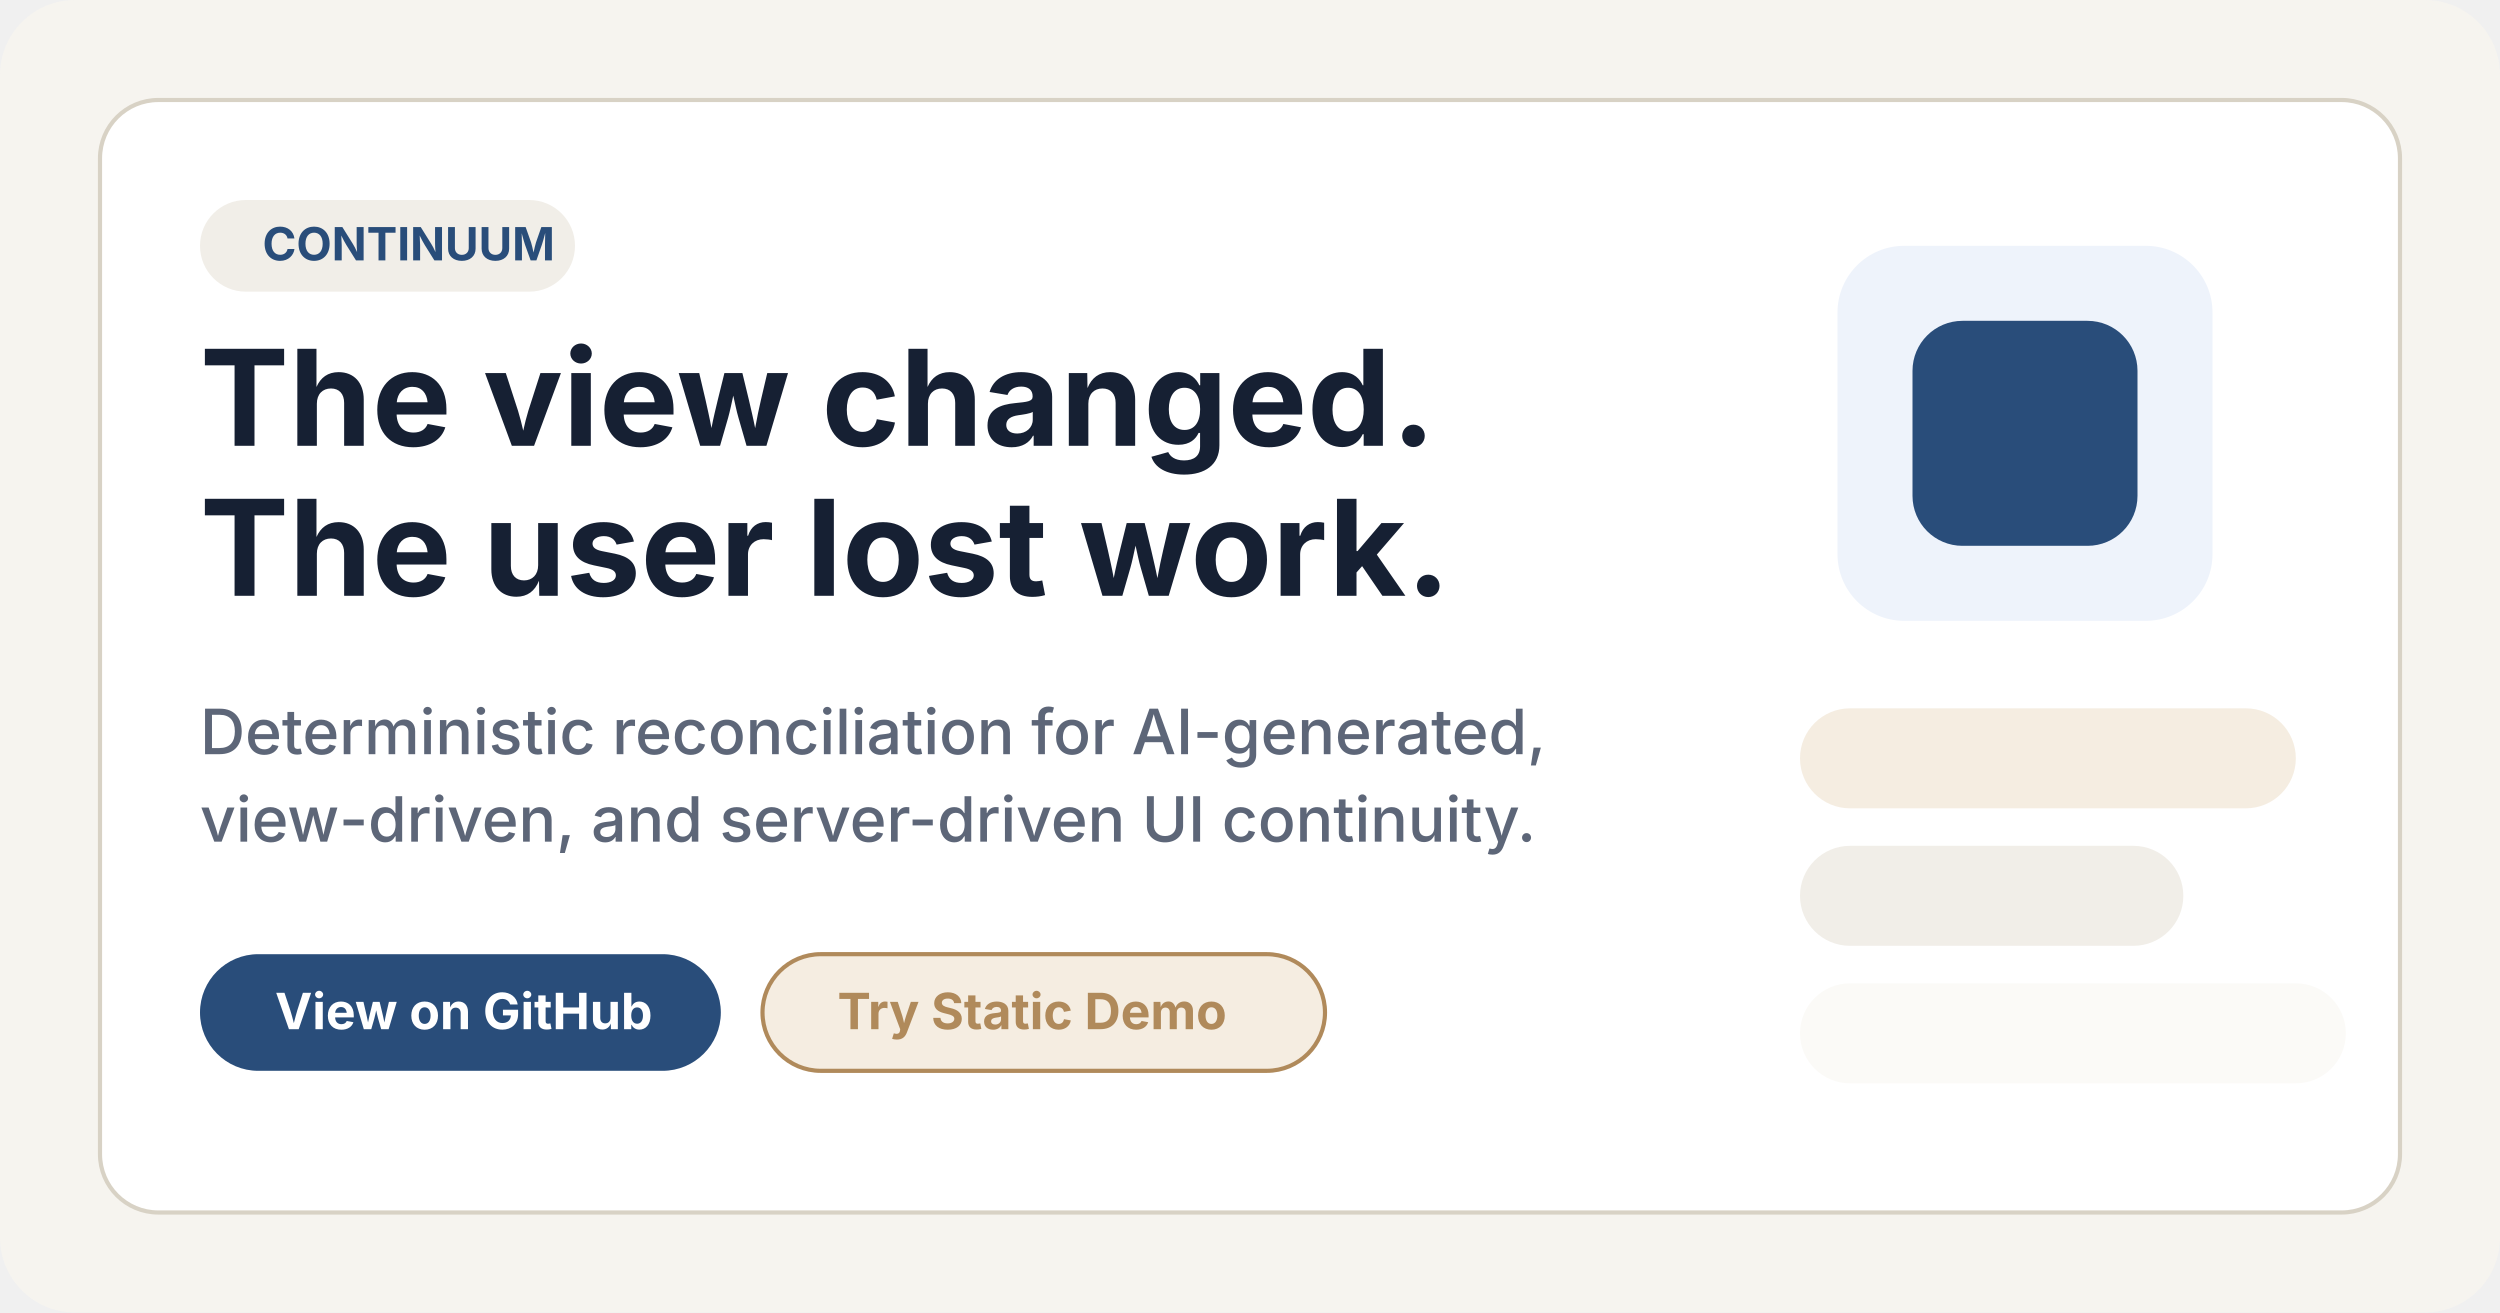
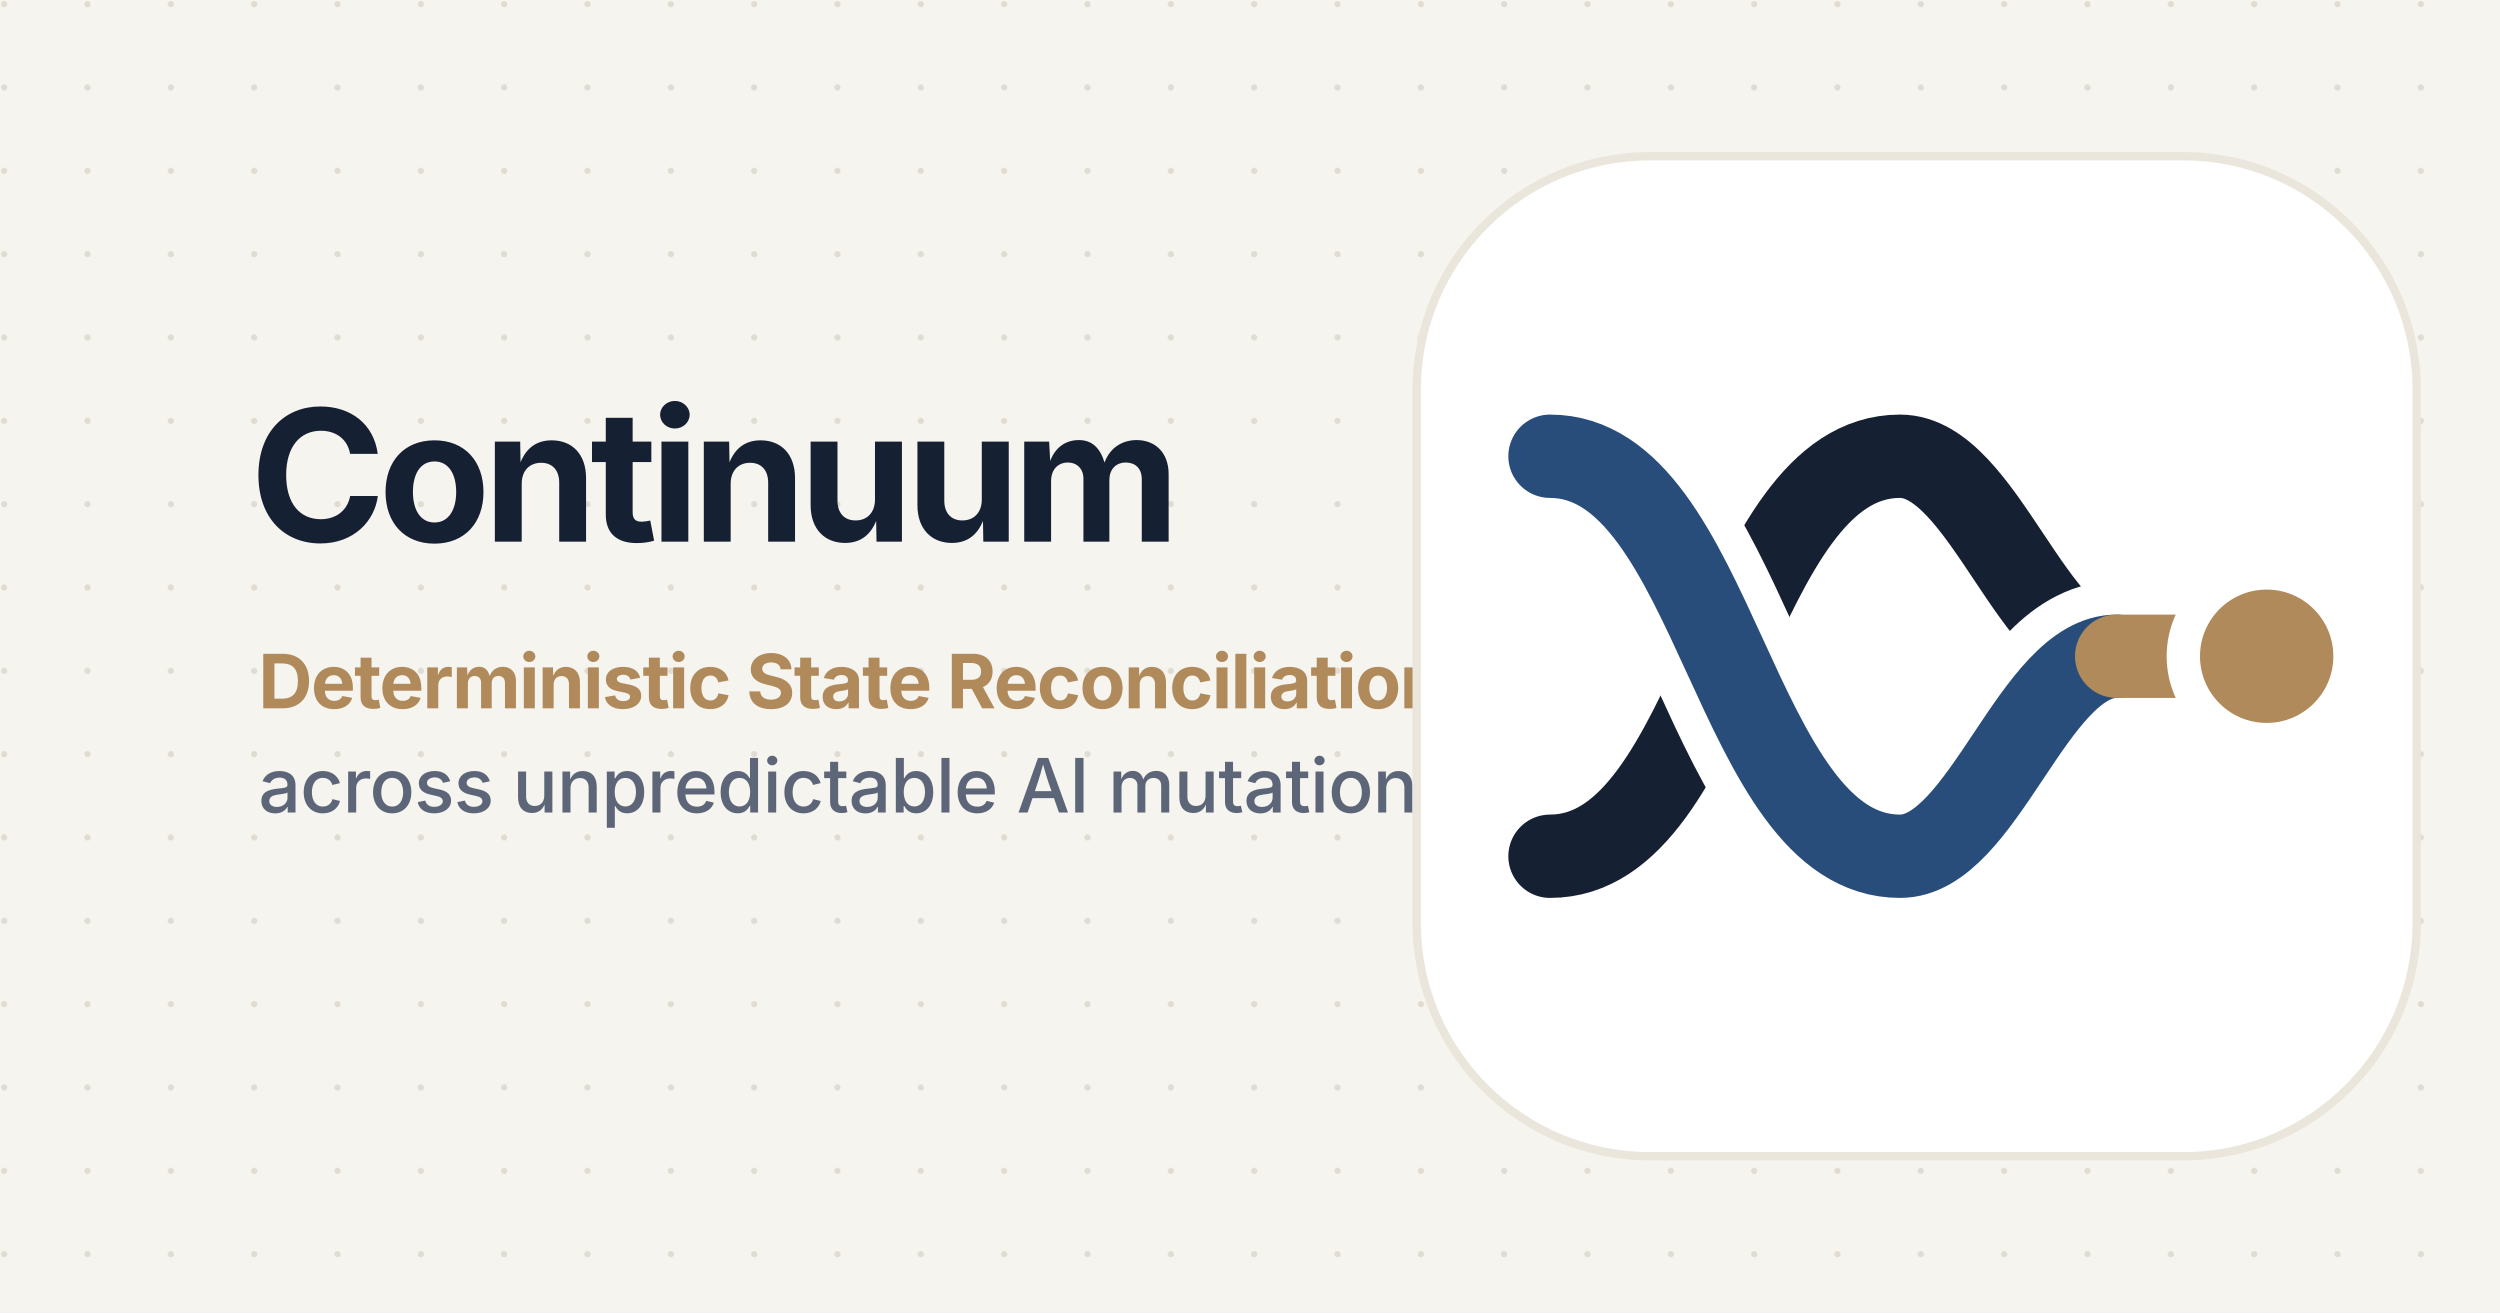
- <svg xmlns="http://www.w3.org/2000/svg" width="1200" height="630" viewBox="0 0 1200 630" fill="none">
-   <rect width="1200" height="630" rx="36" fill="#F6F4EF" />
-   <rect x="48" y="48" width="1104" height="534" rx="28" fill="#FFFFFF" stroke="#D8D2C5" stroke-width="2" />
-   <rect x="96" y="96" width="180" height="44" rx="22" fill="#F1EEE8" />
-   <text x="126" y="125" fill="#294D7A" font-family="Inter, Arial, sans-serif" font-size="22" font-weight="700">
-     CONTINUUM
-   </text>
-   <text x="96" y="214" fill="#162033" font-family="Inter, Arial, sans-serif" font-size="64" font-weight="700">
-     The view changed.
-   </text>
-   <text x="96" y="286" fill="#162033" font-family="Inter, Arial, sans-serif" font-size="64" font-weight="700">
-     The user lost work.
-   </text>
-   <text x="96" y="362" fill="#5D6678" font-family="Inter, Arial, sans-serif" font-size="30" font-weight="500">
-     Deterministic reconciliation for AI-generated,
-   </text>
-   <text x="96" y="404" fill="#5D6678" font-family="Inter, Arial, sans-serif" font-size="30" font-weight="500">
-     view-driven, and server-driven UI continuity.
-   </text>
-   <rect x="96" y="458" width="250" height="56" rx="28" fill="#294D7A" />
-   <text x="132" y="494" fill="#FFFFFF" font-family="Inter, Arial, sans-serif" font-size="24" font-weight="700">
-     View on GitHub
-   </text>
-   <rect x="366" y="458" width="270" height="56" rx="28" fill="#F5EDE1" stroke="#B08A5B" stroke-width="2" />
-   <text x="402" y="494" fill="#B08A5B" font-family="Inter, Arial, sans-serif" font-size="24" font-weight="700">
-     Try Static Demo
-   </text>
-   <rect x="882" y="118" width="180" height="180" rx="32" fill="#EEF3FB" />
-   <rect x="918" y="154" width="108" height="108" rx="24" fill="#294D7A" />
-   <rect x="864" y="340" width="238" height="48" rx="24" fill="#F5EDE1" />
-   <rect x="864" y="406" width="184" height="48" rx="24" fill="#F1EEE8" />
-   <rect x="864" y="472" width="262" height="48" rx="24" fill="#FBFAF7" />
+ <svg xmlns="http://www.w3.org/2000/svg" viewBox="0 0 1200 630" width="1200" height="630">
+   <rect width="1200" height="630" fill="#f6f4ef" />
+   <defs>
+     <pattern id="grid" width="40" height="40" patternUnits="userSpaceOnUse">
+       <circle cx="2" cy="2" r="1.5" fill="#d8d2c5" opacity="0.7" />
+     </pattern>
+   </defs>
+   <rect width="1200" height="630" fill="url(#grid)" />
+   <g transform="translate(120, 260)">
+     <text x="0" y="0" font-family="system-ui, -apple-system, sans-serif" font-size="88" font-weight="700" fill="#162033" letter-spacing="-0.04em">
+       Continuum
+     </text>
+     <text x="4" y="80" font-family="system-ui, -apple-system, sans-serif" font-size="36" font-weight="650" fill="#b08a5b" letter-spacing="-0.02em">
+       Deterministic State Reconciliation
+     </text>
+     <text x="4" y="130" font-family="system-ui, -apple-system, sans-serif" font-size="36" font-weight="500" fill="#5d6678" letter-spacing="-0.01em">
+       across unpredictable AI mutations.
+     </text>
+   </g>
+   <g transform="translate(680, 75) scale(4)">
+     <rect width="120" height="120" rx="28" fill="#ffffff" stroke="#ebe6dc" stroke-width="1" />
+     <g stroke-linecap="round" fill="none">
+       <rect x="12" y="32" width="8" height="8" rx="2" fill="#294d7a" stroke="none" />
+       <rect x="12" y="80" width="8" height="8" rx="2" fill="#162033" stroke="none" />
+       <path d="M 16 84 C 36 84, 38 36, 58 36 C 68 36, 74 60, 84 60" stroke="#162033" stroke-width="10" />
+       <path d="M 16 36 C 36 36, 38 84, 58 84 C 68 84, 74 60, 84 60" stroke="#ffffff" stroke-width="18" />
+       <path d="M 16 36 C 36 36, 38 84, 58 84 C 68 84, 74 60, 84 60" stroke="#294d7a" stroke-width="10" />
+       <path d="M 84 60 L 100 60" stroke="#b08a5b" stroke-width="10" />
+       <circle cx="102" cy="60" r="10" fill="#b08a5b" stroke="#ffffff" stroke-width="4" />
+     </g>
+   </g>
</svg>
